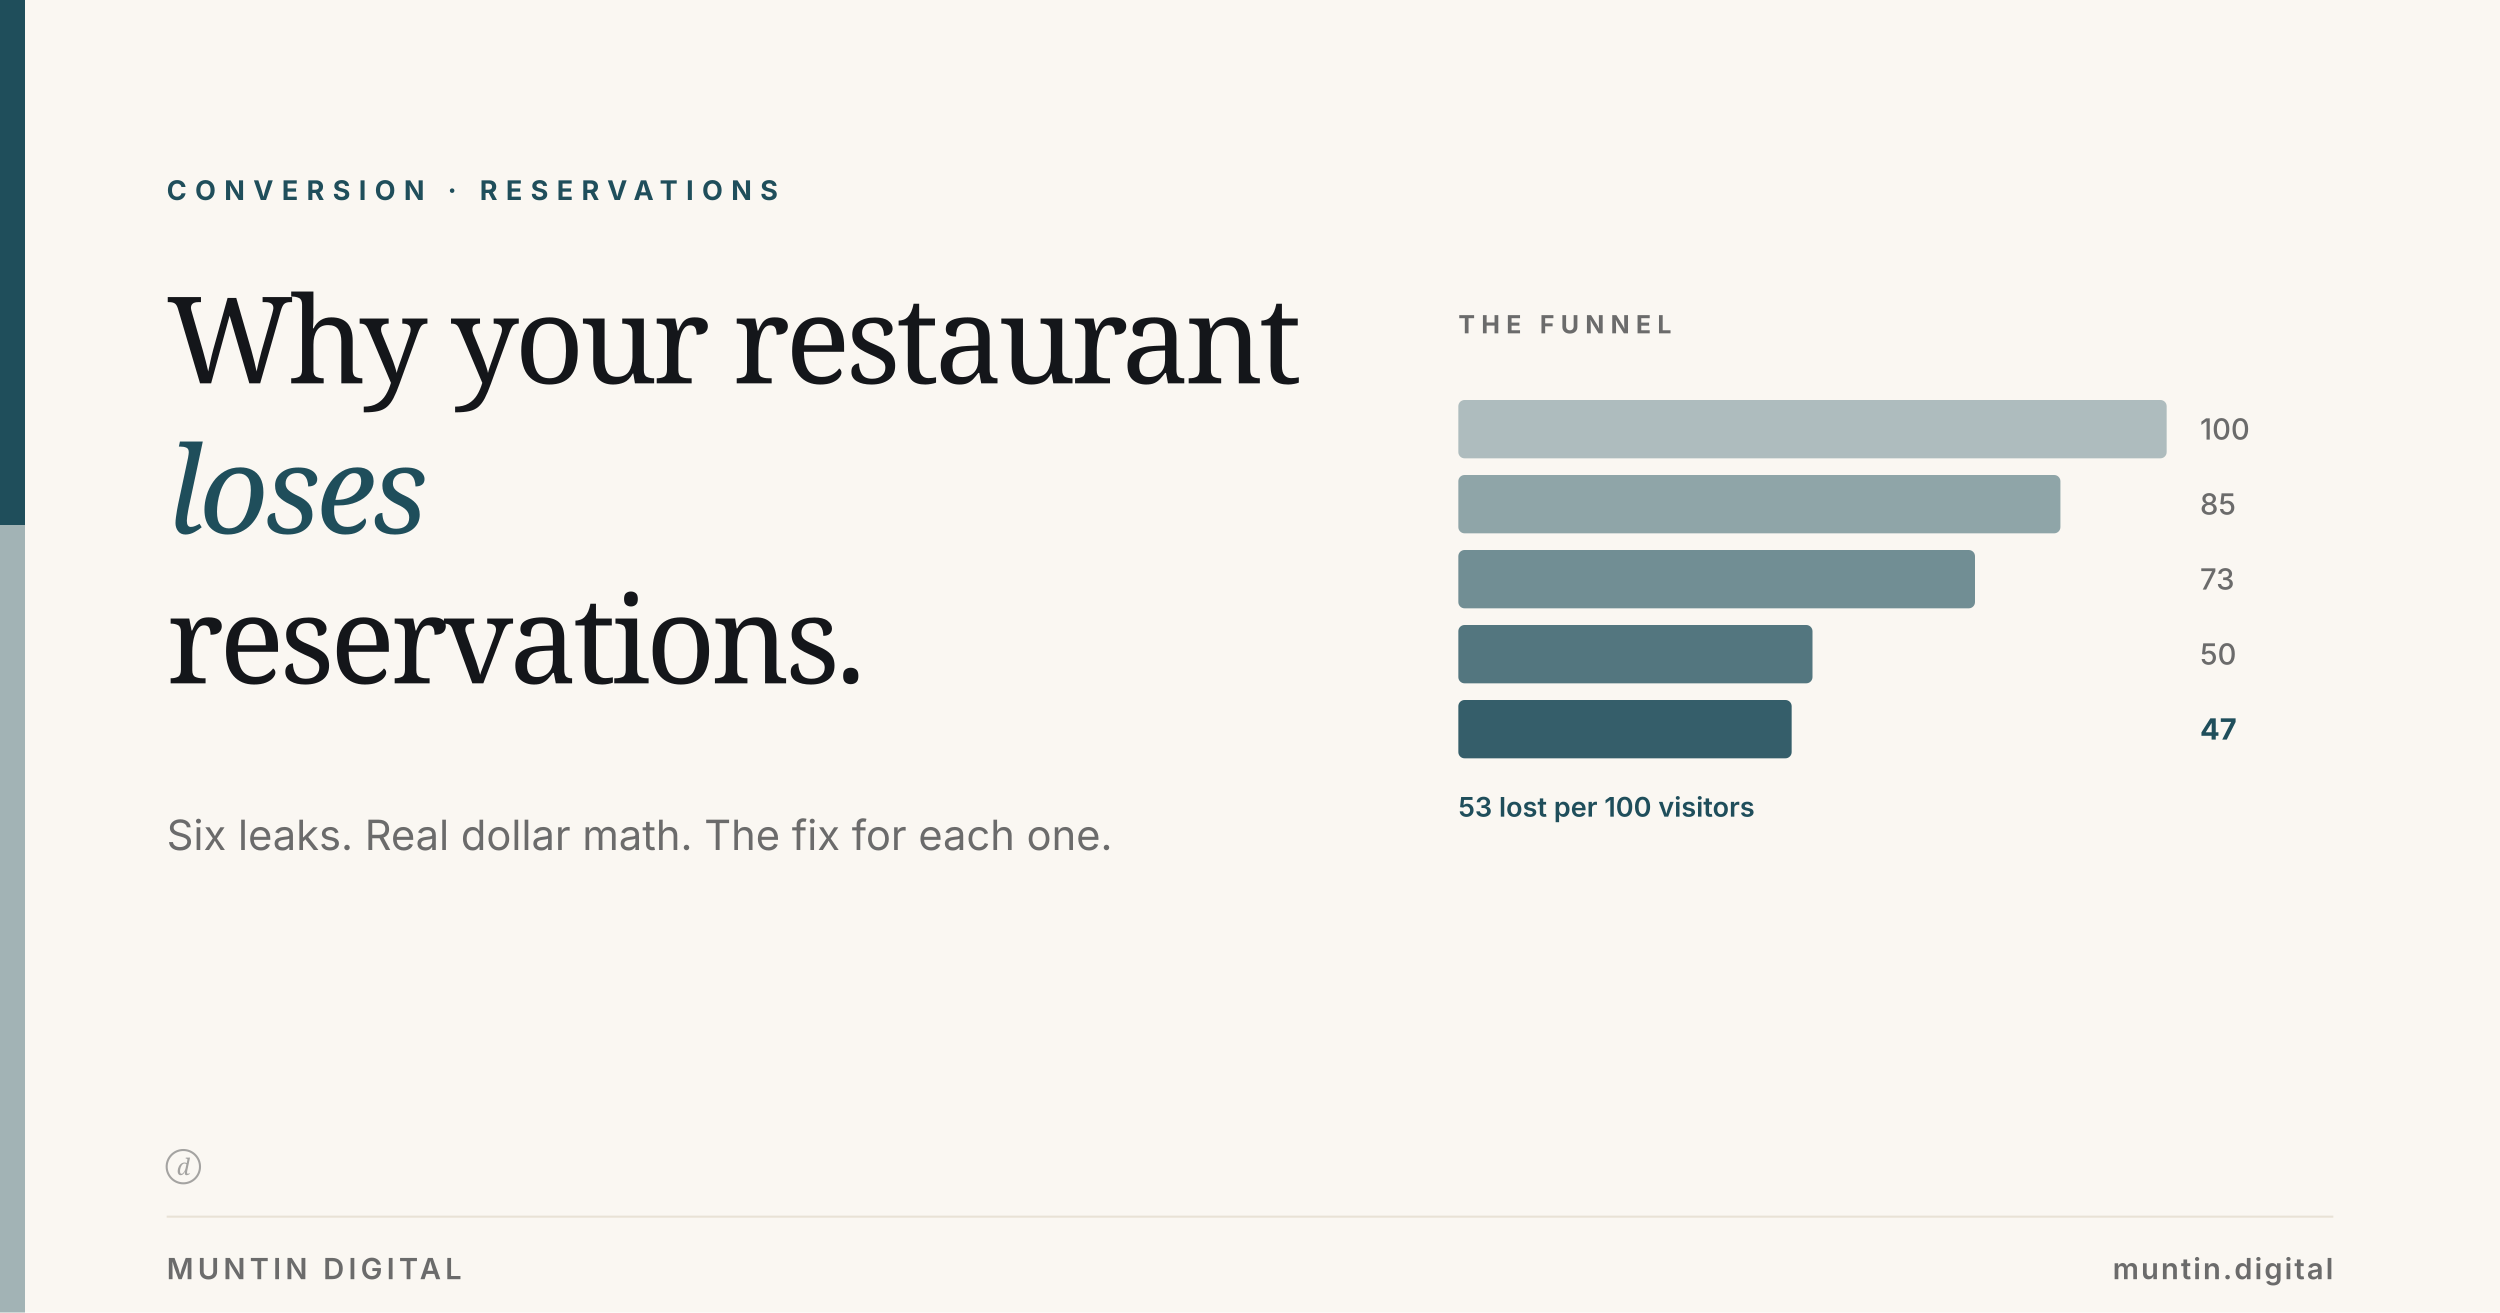
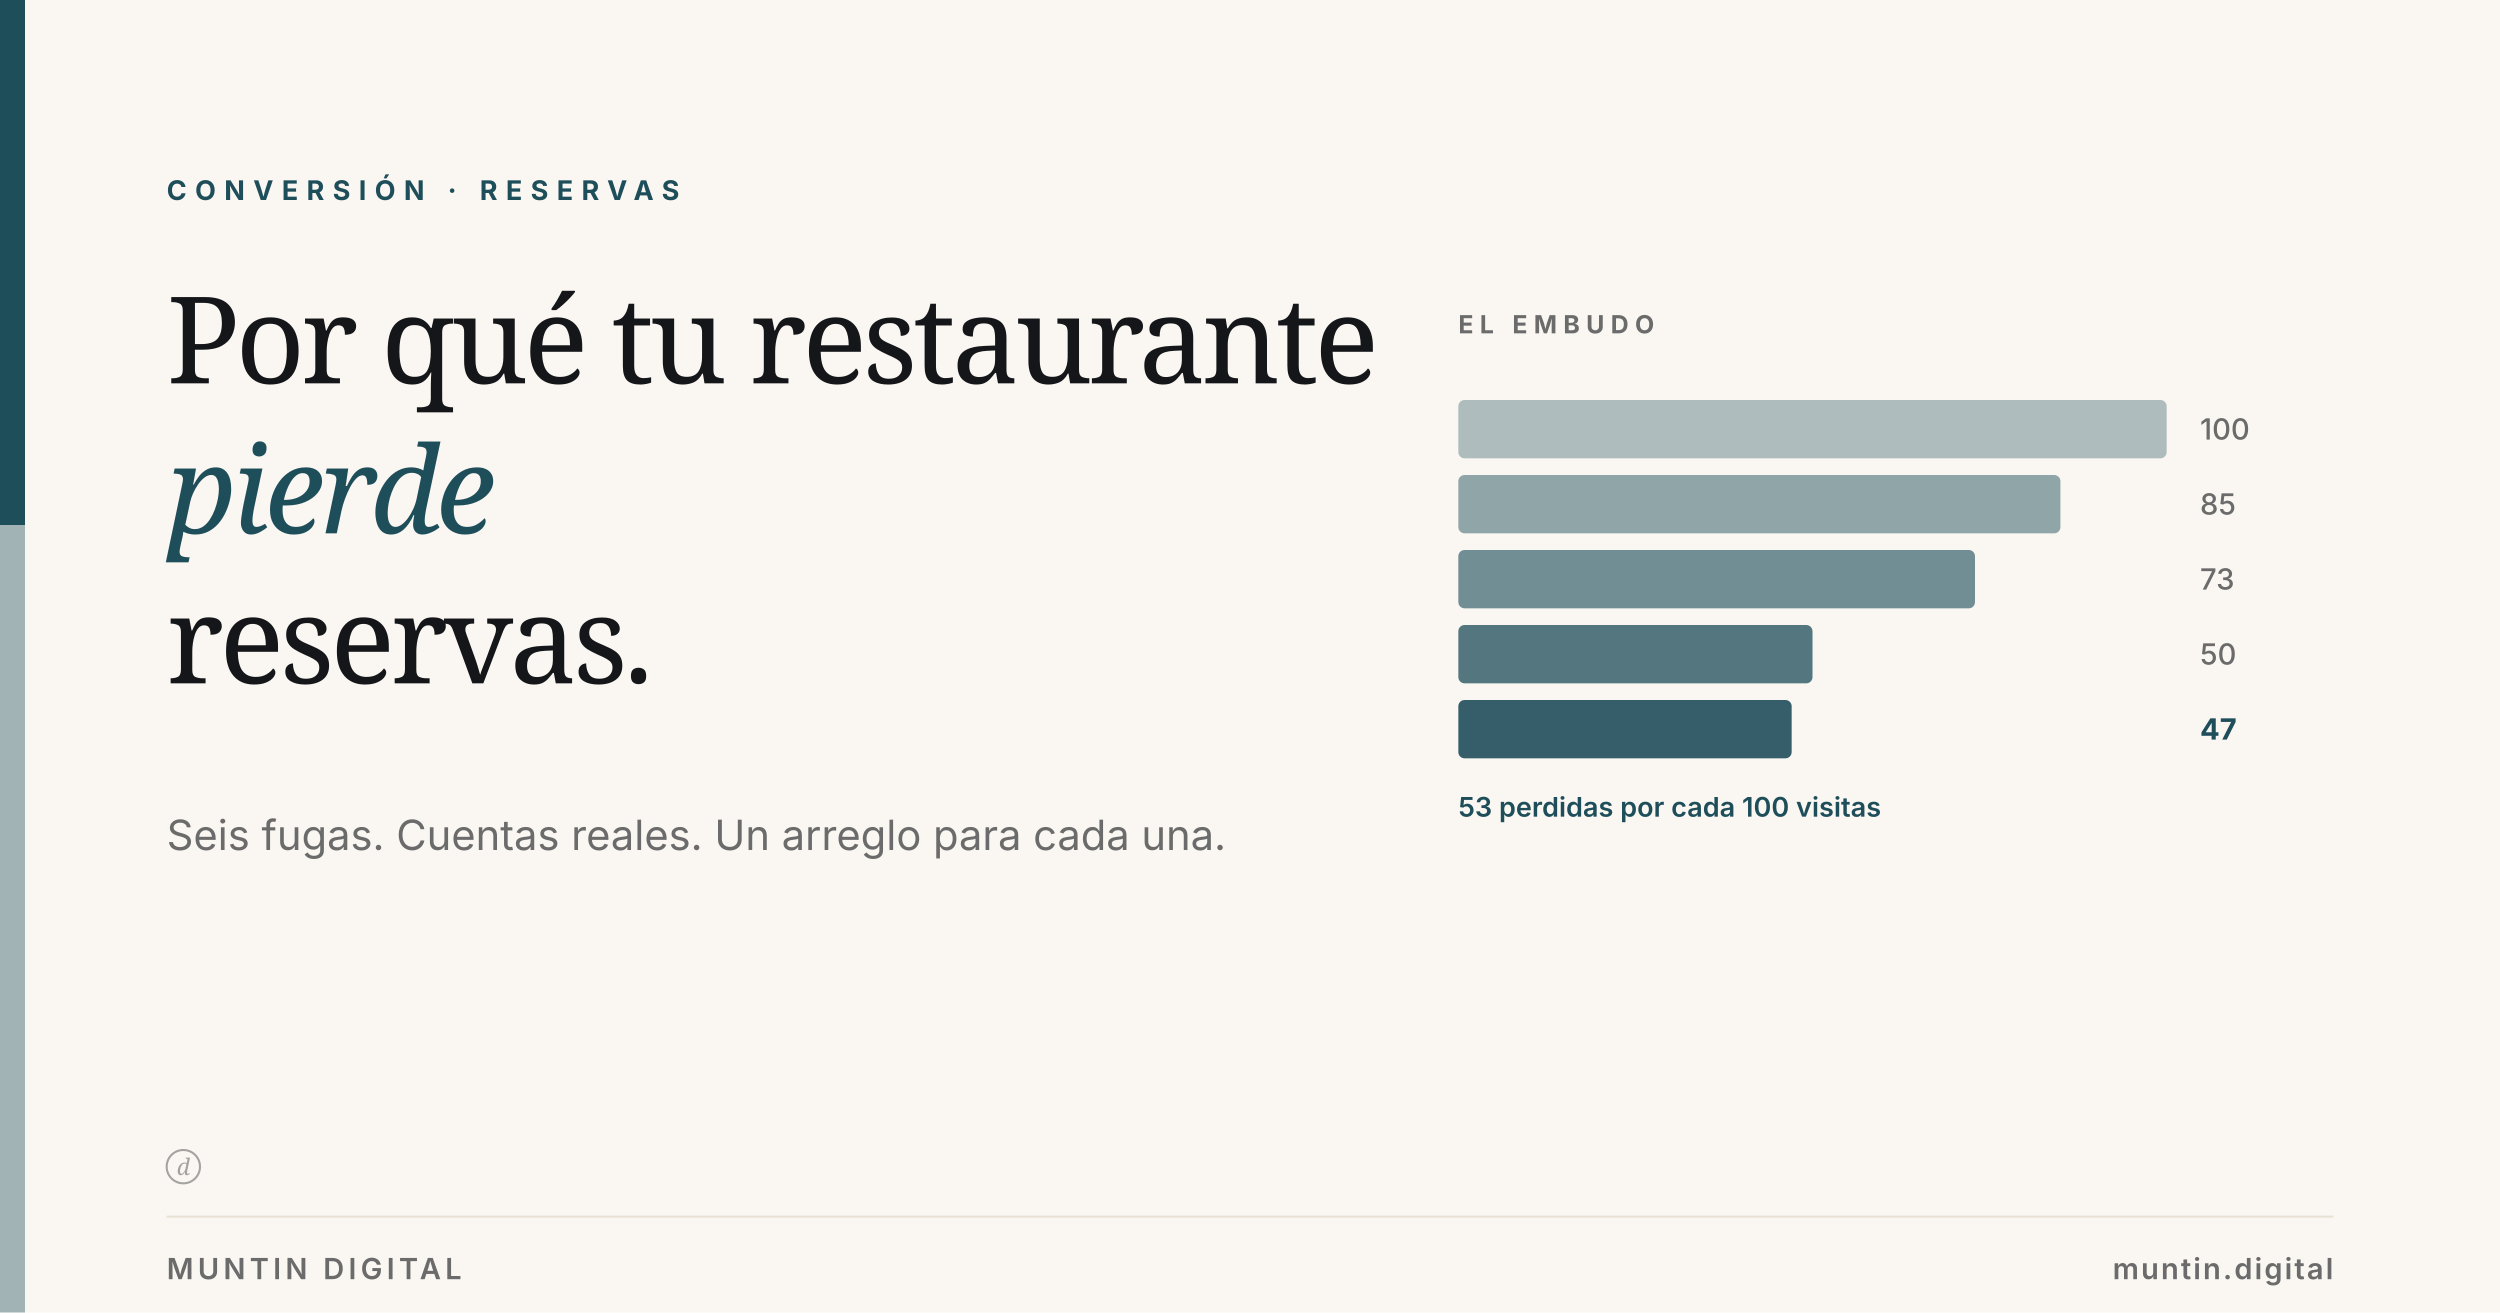
<svg xmlns="http://www.w3.org/2000/svg" viewBox="0 0 1200 630" width="1200" height="630">
  <rect width="1200" height="630" fill="#FAF7F2" />
  <rect x="0" y="0" width="12" height="252" fill="#1F4E5B" />
  <rect x="0" y="252" width="12" height="378" fill="#1F4E5B" opacity="0.4" />
-   <text x="80" y="96" font-family="Inter, Arial, sans-serif" font-size="13" font-weight="700" letter-spacing="4" fill="#1F4E5B">CONVERSION · RESERVATIONS</text>
-   <text x="80" y="184" font-family="Fraunces, Georgia, serif" font-size="58" font-weight="500" letter-spacing="-2" fill="#14161A">Why your restaurant</text>
-   <text x="80" y="256" font-family="Fraunces, Georgia, serif" font-style="italic" font-size="58" font-weight="400" letter-spacing="-2" fill="#1F4E5B">loses</text>
-   <text x="80" y="328" font-family="Fraunces, Georgia, serif" font-size="58" font-weight="500" letter-spacing="-2" fill="#14161A">reservations.</text>
-   <text x="80" y="408" font-family="Inter, Arial, sans-serif" font-size="20" font-weight="400" fill="#6B6B6B">Six leaks. Real dollar math. The fix for each one.</text>
-   <text x="700" y="160" font-family="Inter, Arial, sans-serif" font-size="12" font-weight="700" letter-spacing="3" fill="#6B6B6B">THE FUNNEL</text>
+   <text x="80" y="96" font-family="Inter, Arial, sans-serif" font-size="13" font-weight="700" letter-spacing="4" fill="#1F4E5B">CONVERSIÓN · RESERVAS</text>
+   <text x="80" y="184" font-family="Fraunces, Georgia, serif" font-size="58" font-weight="500" letter-spacing="-2" fill="#14161A">Por qué tu restaurante</text>
+   <text x="80" y="256" font-family="Fraunces, Georgia, serif" font-style="italic" font-size="58" font-weight="400" letter-spacing="-2" fill="#1F4E5B">pierde</text>
+   <text x="80" y="328" font-family="Fraunces, Georgia, serif" font-size="58" font-weight="500" letter-spacing="-2" fill="#14161A">reservas.</text>
+   <text x="80" y="408" font-family="Inter, Arial, sans-serif" font-size="20" font-weight="400" fill="#6B6B6B">Seis fugas. Cuentas reales. Un arreglo para cada una.</text>
+   <text x="700" y="160" font-family="Inter, Arial, sans-serif" font-size="12" font-weight="700" letter-spacing="3" fill="#6B6B6B">EL EMBUDO</text>
  <rect x="700" y="192" width="340" height="28" rx="3" fill="#1F4E5B" opacity="0.35" />
  <text x="1056" y="211" font-family="Inter, Arial, sans-serif" font-size="14" font-weight="500" fill="#6B6B6B">100</text>
  <rect x="700" y="228" width="289" height="28" rx="3" fill="#1F4E5B" opacity="0.487" />
  <text x="1056" y="247" font-family="Inter, Arial, sans-serif" font-size="14" font-weight="500" fill="#6B6B6B">85</text>
  <rect x="700" y="264" width="248" height="28" rx="3" fill="#1F4E5B" opacity="0.625" />
  <text x="1056" y="283" font-family="Inter, Arial, sans-serif" font-size="14" font-weight="500" fill="#6B6B6B">73</text>
  <rect x="700" y="300" width="170" height="28" rx="3" fill="#1F4E5B" opacity="0.762" />
  <text x="1056" y="319" font-family="Inter, Arial, sans-serif" font-size="14" font-weight="500" fill="#6B6B6B">50</text>
  <rect x="700" y="336" width="160" height="28" rx="3" fill="#1F4E5B" opacity="0.9" />
  <text x="1056" y="355" font-family="Inter, Arial, sans-serif" font-size="14" font-weight="700" fill="#1F4E5B">47</text>
-   <text x="700" y="392" font-family="Inter, Arial, sans-serif" font-size="13" font-weight="600" fill="#1F4E5B">53 lost per 100 visitors</text>
+   <text x="700" y="392" font-family="Inter, Arial, sans-serif" font-size="13" font-weight="600" fill="#1F4E5B">53 perdidas por cada 100 visitas</text>
  <g transform="translate(80, 552)" fill="#6B6B6B" opacity="0.6">
    <circle cx="8" cy="8" r="8" fill="none" stroke="#6B6B6B" stroke-width="1" />
    <text x="8" y="12" text-anchor="middle" font-family="Fraunces, Georgia, serif" font-style="italic" font-size="11" font-weight="500" fill="#6B6B6B">d</text>
  </g>
  <line x1="80" y1="584" x2="1120" y2="584" stroke="#E8E2D6" stroke-width="1" />
  <text x="80" y="614" font-family="Inter, Arial, sans-serif" font-size="14" font-weight="600" letter-spacing="2" fill="#6B6B6B">MUNTIN DIGITAL</text>
  <text x="1120" y="614" text-anchor="end" font-family="Inter, Arial, sans-serif" font-size="14" font-weight="600" letter-spacing="1" fill="#6B6B6B">muntin.digital</text>
</svg>
